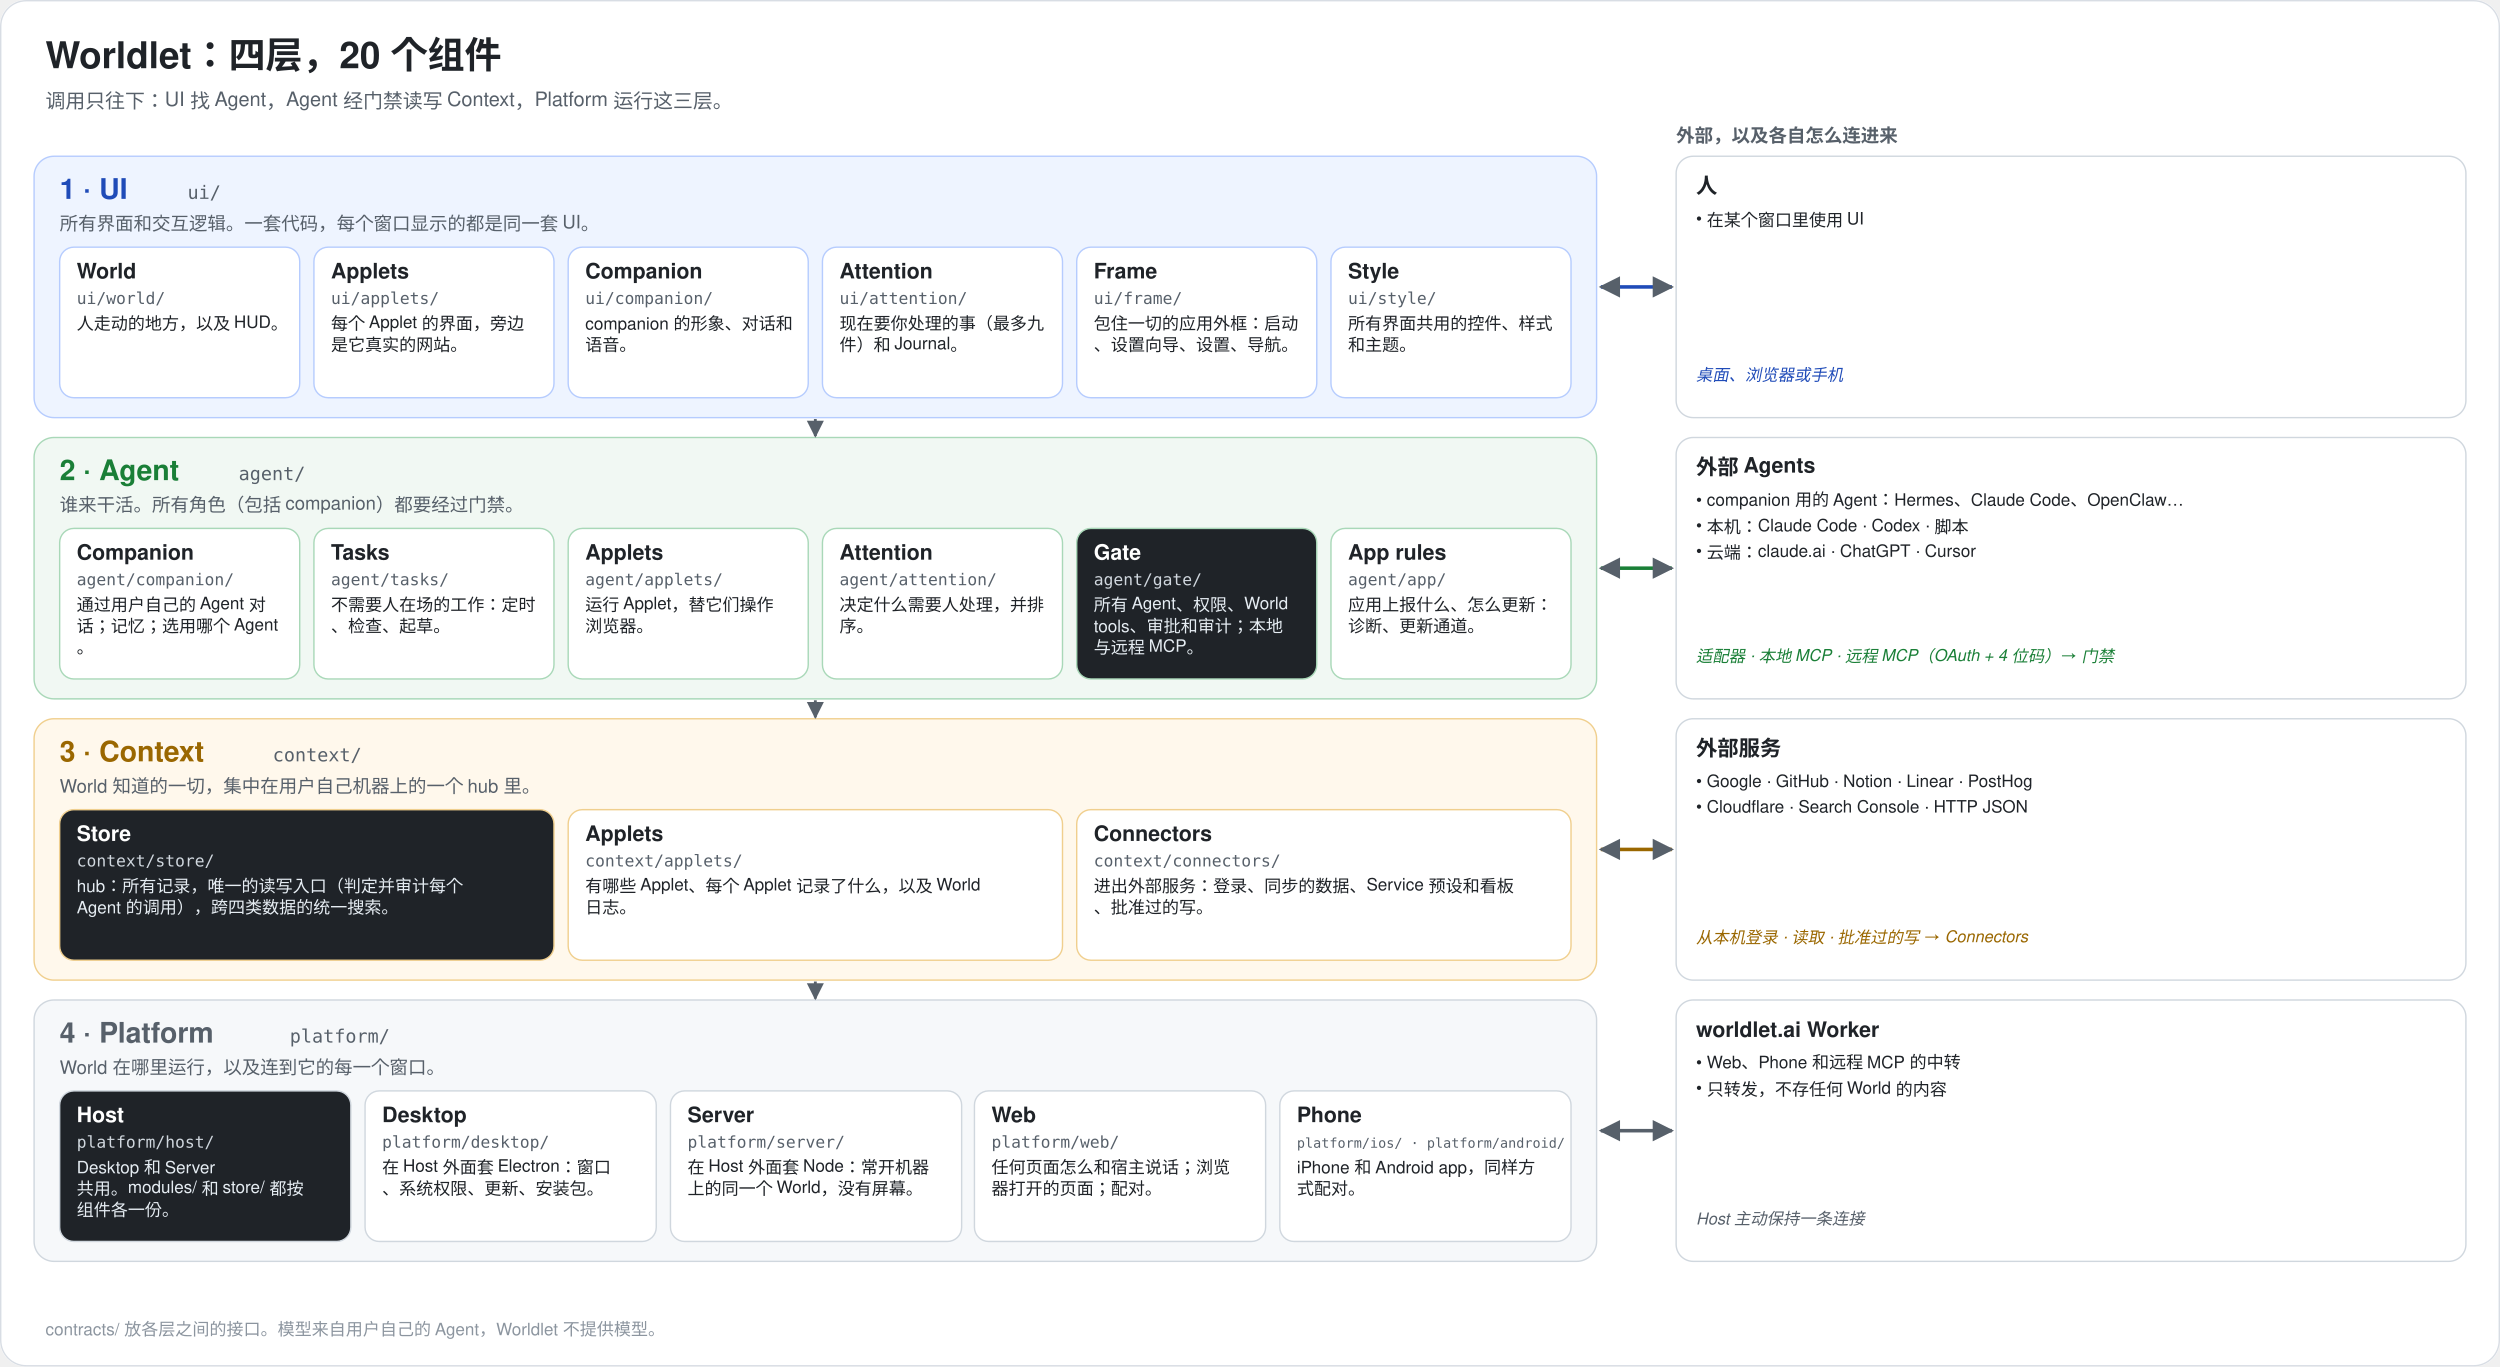
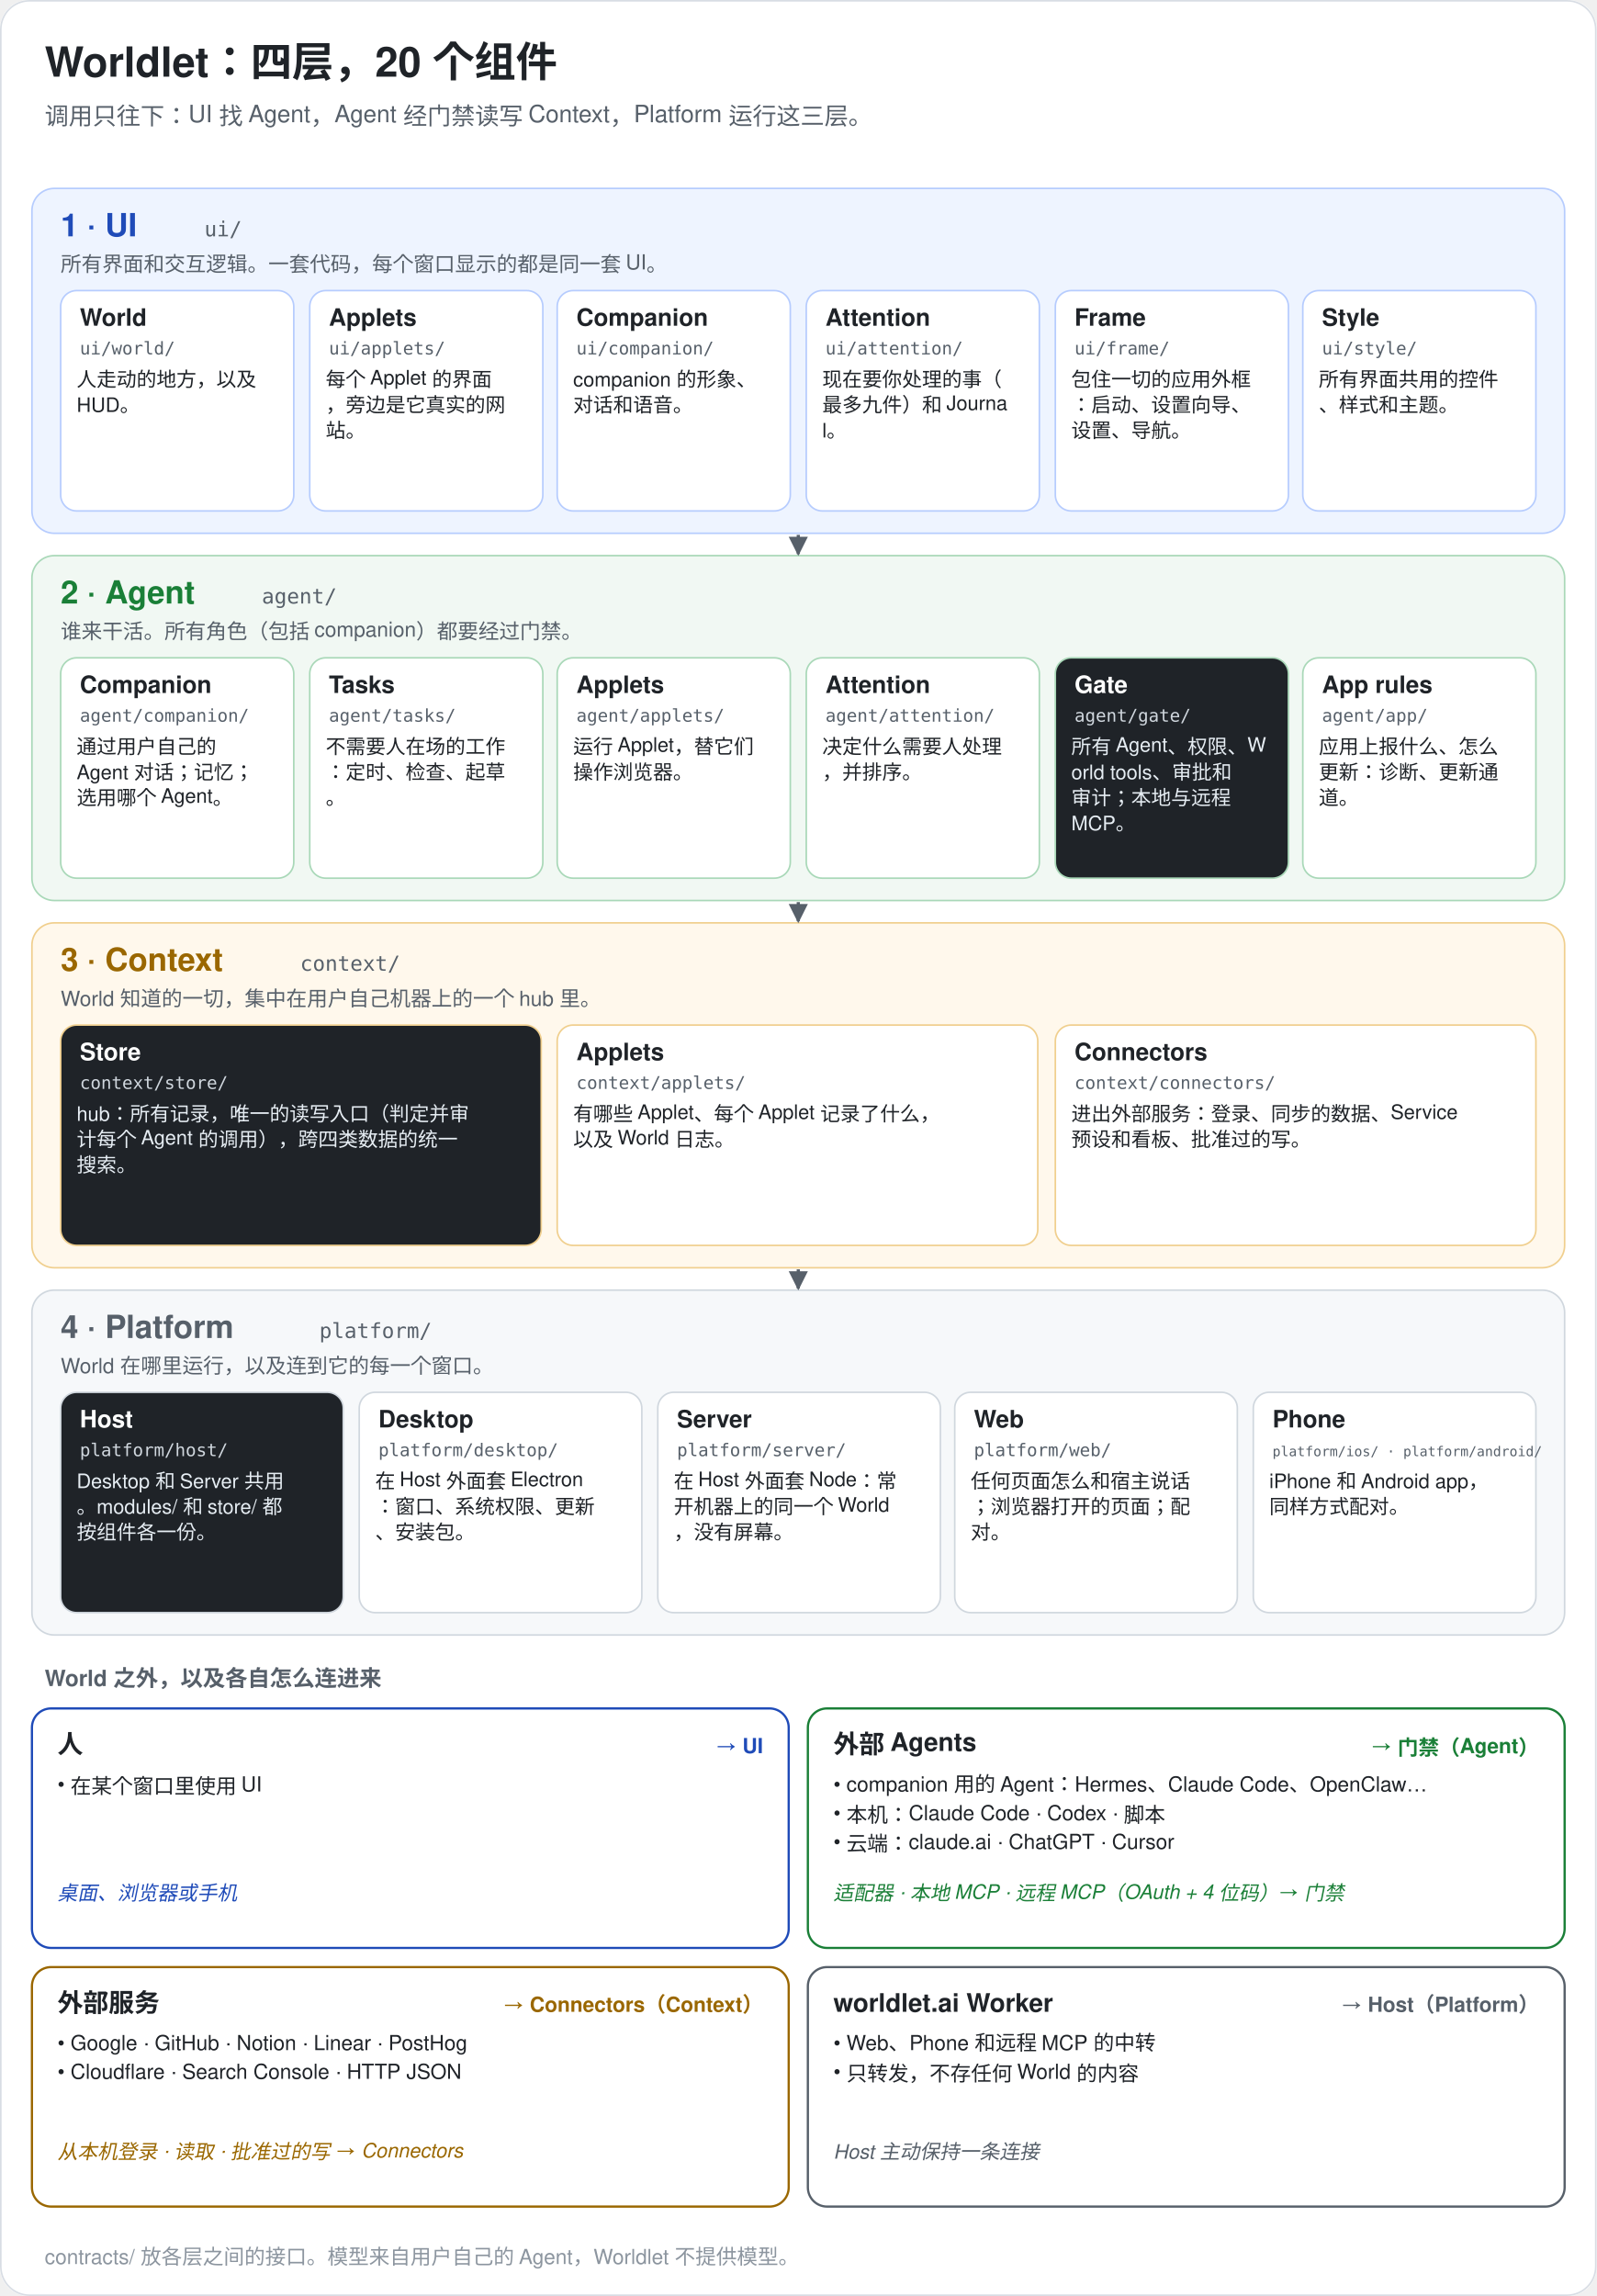
- <svg xmlns="http://www.w3.org/2000/svg" width="1760" height="962" viewBox="0 0 1760 962" font-family="-apple-system, 'Segoe UI', Helvetica, Arial, sans-serif">
+ <svg xmlns="http://www.w3.org/2000/svg" width="1000" height="1438" viewBox="0 0 1000 1438" font-family="-apple-system, 'Segoe UI', Helvetica, Arial, sans-serif">
  <defs>
    <marker id="ar" viewBox="0 0 10 10" refX="9" refY="5" markerWidth="6" markerHeight="6" orient="auto-start-reverse">
      <path d="M0 0L10 5L0 10z" fill="#57606A" />
    </marker>
  </defs>
-   <rect width="1760" height="962" rx="18" fill="#FFFFFF" />
-   <rect x="0.5" y="0.5" width="1759" height="961" rx="18" fill="none" stroke="#D8DDE4" />
-   <text x="32" y="48" font-size="26" font-weight="700" fill="#1F2328">Worldlet：四层，20 个组件</text>
-   <text x="32" y="76" font-size="14" fill="#57606A">调用只往下：UI 找 Agent，Agent 经门禁读写 Context，Platform 运行这三层。</text>
-   <rect x="24" y="110" width="1100" height="184" rx="14" fill="#EEF4FF" stroke="#B6CCFE" />
-   <text x="42" y="140" font-size="20" font-weight="800" fill="#1F4BB8">1 · UI</text>
-   <text x="132" y="140" font-size="13" font-family="ui-monospace, Menlo, monospace" fill="#57606A">ui/</text>
-   <text x="42" y="162" font-size="13" fill="#57606A">所有界面和交互逻辑。一套代码，每个窗口显示的都是同一套 UI。</text>
-   <rect x="42" y="174" width="169" height="106" rx="10" fill="#FFFFFF" stroke="#B6CCFE" />
-   <text x="54" y="196" font-size="15" font-weight="700" fill="#1F2328">World</text>
-   <text x="54" y="214" font-size="11.5" font-family="ui-monospace, Menlo, monospace" fill="#57606A">ui/world/</text>
-   <text x="54" y="232" font-size="12" fill="#1F2328">人走动的地方，以及 HUD。</text>
-   <rect x="221" y="174" width="169" height="106" rx="10" fill="#FFFFFF" stroke="#B6CCFE" />
-   <text x="233" y="196" font-size="15" font-weight="700" fill="#1F2328">Applets</text>
-   <text x="233" y="214" font-size="11.5" font-family="ui-monospace, Menlo, monospace" fill="#57606A">ui/applets/</text>
-   <text x="233" y="232" font-size="12" fill="#1F2328">每个 Applet 的界面，旁边</text>
-   <text x="233" y="247" font-size="12" fill="#1F2328">是它真实的网站。</text>
-   <rect x="400" y="174" width="169" height="106" rx="10" fill="#FFFFFF" stroke="#B6CCFE" />
-   <text x="412" y="196" font-size="15" font-weight="700" fill="#1F2328">Companion</text>
-   <text x="412" y="214" font-size="11.5" font-family="ui-monospace, Menlo, monospace" fill="#57606A">ui/companion/</text>
-   <text x="412" y="232" font-size="12" fill="#1F2328">companion 的形象、对话和</text>
-   <text x="412" y="247" font-size="12" fill="#1F2328">语音。</text>
-   <rect x="579" y="174" width="169" height="106" rx="10" fill="#FFFFFF" stroke="#B6CCFE" />
-   <text x="591" y="196" font-size="15" font-weight="700" fill="#1F2328">Attention</text>
-   <text x="591" y="214" font-size="11.5" font-family="ui-monospace, Menlo, monospace" fill="#57606A">ui/attention/</text>
-   <text x="591" y="232" font-size="12" fill="#1F2328">现在要你处理的事（最多九</text>
-   <text x="591" y="247" font-size="12" fill="#1F2328">件）和 Journal。</text>
-   <rect x="758" y="174" width="169" height="106" rx="10" fill="#FFFFFF" stroke="#B6CCFE" />
-   <text x="770" y="196" font-size="15" font-weight="700" fill="#1F2328">Frame</text>
-   <text x="770" y="214" font-size="11.5" font-family="ui-monospace, Menlo, monospace" fill="#57606A">ui/frame/</text>
-   <text x="770" y="232" font-size="12" fill="#1F2328">包住一切的应用外框：启动</text>
-   <text x="770" y="247" font-size="12" fill="#1F2328">、设置向导、设置、导航。</text>
-   <rect x="937" y="174" width="169" height="106" rx="10" fill="#FFFFFF" stroke="#B6CCFE" />
-   <text x="949" y="196" font-size="15" font-weight="700" fill="#1F2328">Style</text>
-   <text x="949" y="214" font-size="11.5" font-family="ui-monospace, Menlo, monospace" fill="#57606A">ui/style/</text>
-   <text x="949" y="232" font-size="12" fill="#1F2328">所有界面共用的控件、样式</text>
-   <text x="949" y="247" font-size="12" fill="#1F2328">和主题。</text>
-   <rect x="24" y="308" width="1100" height="184" rx="14" fill="#F1F8F3" stroke="#A9D8B8" />
-   <text x="42" y="338" font-size="20" font-weight="800" fill="#1A7F37">2 · Agent</text>
-   <text x="168" y="338" font-size="13" font-family="ui-monospace, Menlo, monospace" fill="#57606A">agent/</text>
-   <text x="42" y="360" font-size="13" fill="#57606A">谁来干活。所有角色（包括 companion）都要经过门禁。</text>
-   <rect x="42" y="372" width="169" height="106" rx="10" fill="#FFFFFF" stroke="#A9D8B8" />
-   <text x="54" y="394" font-size="15" font-weight="700" fill="#1F2328">Companion</text>
-   <text x="54" y="412" font-size="11.5" font-family="ui-monospace, Menlo, monospace" fill="#57606A">agent/companion/</text>
-   <text x="54" y="430" font-size="12" fill="#1F2328">通过用户自己的 Agent 对</text>
-   <text x="54" y="445" font-size="12" fill="#1F2328">话；记忆；选用哪个 Agent</text>
-   <text x="54" y="460" font-size="12" fill="#1F2328">。</text>
-   <rect x="221" y="372" width="169" height="106" rx="10" fill="#FFFFFF" stroke="#A9D8B8" />
-   <text x="233" y="394" font-size="15" font-weight="700" fill="#1F2328">Tasks</text>
-   <text x="233" y="412" font-size="11.5" font-family="ui-monospace, Menlo, monospace" fill="#57606A">agent/tasks/</text>
-   <text x="233" y="430" font-size="12" fill="#1F2328">不需要人在场的工作：定时</text>
-   <text x="233" y="445" font-size="12" fill="#1F2328">、检查、起草。</text>
-   <rect x="400" y="372" width="169" height="106" rx="10" fill="#FFFFFF" stroke="#A9D8B8" />
-   <text x="412" y="394" font-size="15" font-weight="700" fill="#1F2328">Applets</text>
-   <text x="412" y="412" font-size="11.5" font-family="ui-monospace, Menlo, monospace" fill="#57606A">agent/applets/</text>
-   <text x="412" y="430" font-size="12" fill="#1F2328">运行 Applet，替它们操作</text>
-   <text x="412" y="445" font-size="12" fill="#1F2328">浏览器。</text>
-   <rect x="579" y="372" width="169" height="106" rx="10" fill="#FFFFFF" stroke="#A9D8B8" />
-   <text x="591" y="394" font-size="15" font-weight="700" fill="#1F2328">Attention</text>
-   <text x="591" y="412" font-size="11.5" font-family="ui-monospace, Menlo, monospace" fill="#57606A">agent/attention/</text>
-   <text x="591" y="430" font-size="12" fill="#1F2328">决定什么需要人处理，并排</text>
-   <text x="591" y="445" font-size="12" fill="#1F2328">序。</text>
-   <rect x="758" y="372" width="169" height="106" rx="10" fill="#1F2328" stroke="#A9D8B8" />
-   <text x="770" y="394" font-size="15" font-weight="700" fill="#FFFFFF">Gate</text>
-   <text x="770" y="412" font-size="11.5" font-family="ui-monospace, Menlo, monospace" fill="#D0D7DE">agent/gate/</text>
-   <text x="770" y="430" font-size="12" fill="#E6EDF3">所有 Agent、权限、World</text>
-   <text x="770" y="445" font-size="12" fill="#E6EDF3">tools、审批和审计；本地</text>
-   <text x="770" y="460" font-size="12" fill="#E6EDF3">与远程 MCP。</text>
-   <rect x="937" y="372" width="169" height="106" rx="10" fill="#FFFFFF" stroke="#A9D8B8" />
-   <text x="949" y="394" font-size="15" font-weight="700" fill="#1F2328">App rules</text>
-   <text x="949" y="412" font-size="11.5" font-family="ui-monospace, Menlo, monospace" fill="#57606A">agent/app/</text>
-   <text x="949" y="430" font-size="12" fill="#1F2328">应用上报什么、怎么更新：</text>
-   <text x="949" y="445" font-size="12" fill="#1F2328">诊断、更新通道。</text>
-   <rect x="24" y="506" width="1100" height="184" rx="14" fill="#FFF8EC" stroke="#F0CF8E" />
-   <text x="42" y="536" font-size="20" font-weight="800" fill="#9A6700">3 · Context</text>
-   <text x="192" y="536" font-size="13" font-family="ui-monospace, Menlo, monospace" fill="#57606A">context/</text>
-   <text x="42" y="558" font-size="13" fill="#57606A">World 知道的一切，集中在用户自己机器上的一个 hub 里。</text>
-   <rect x="42" y="570" width="348" height="106" rx="10" fill="#1F2328" stroke="#F0CF8E" />
-   <text x="54" y="592" font-size="15" font-weight="700" fill="#FFFFFF">Store</text>
-   <text x="54" y="610" font-size="11.5" font-family="ui-monospace, Menlo, monospace" fill="#D0D7DE">context/store/</text>
-   <text x="54" y="628" font-size="12" fill="#E6EDF3">hub：所有记录，唯一的读写入口（判定并审计每个</text>
-   <text x="54" y="643" font-size="12" fill="#E6EDF3">Agent 的调用），跨四类数据的统一搜索。</text>
-   <rect x="400" y="570" width="348" height="106" rx="10" fill="#FFFFFF" stroke="#F0CF8E" />
-   <text x="412" y="592" font-size="15" font-weight="700" fill="#1F2328">Applets</text>
-   <text x="412" y="610" font-size="11.5" font-family="ui-monospace, Menlo, monospace" fill="#57606A">context/applets/</text>
-   <text x="412" y="628" font-size="12" fill="#1F2328">有哪些 Applet、每个 Applet 记录了什么，以及 World</text>
-   <text x="412" y="643" font-size="12" fill="#1F2328">日志。</text>
-   <rect x="758" y="570" width="348" height="106" rx="10" fill="#FFFFFF" stroke="#F0CF8E" />
-   <text x="770" y="592" font-size="15" font-weight="700" fill="#1F2328">Connectors</text>
-   <text x="770" y="610" font-size="11.5" font-family="ui-monospace, Menlo, monospace" fill="#57606A">context/connectors/</text>
-   <text x="770" y="628" font-size="12" fill="#1F2328">进出外部服务：登录、同步的数据、Service 预设和看板</text>
-   <text x="770" y="643" font-size="12" fill="#1F2328">、批准过的写。</text>
-   <rect x="24" y="704" width="1100" height="184" rx="14" fill="#F6F8FA" stroke="#D0D7DE" />
-   <text x="42" y="734" font-size="20" font-weight="800" fill="#57606A">4 · Platform</text>
-   <text x="204" y="734" font-size="13" font-family="ui-monospace, Menlo, monospace" fill="#57606A">platform/</text>
-   <text x="42" y="756" font-size="13" fill="#57606A">World 在哪里运行，以及连到它的每一个窗口。</text>
-   <rect x="42" y="768" width="205" height="106" rx="10" fill="#1F2328" stroke="#D0D7DE" />
-   <text x="54" y="790" font-size="15" font-weight="700" fill="#FFFFFF">Host</text>
-   <text x="54" y="808" font-size="11.5" font-family="ui-monospace, Menlo, monospace" fill="#D0D7DE">platform/host/</text>
-   <text x="54" y="826" font-size="12" fill="#E6EDF3">Desktop 和 Server</text>
-   <text x="54" y="841" font-size="12" fill="#E6EDF3">共用。modules/ 和 store/ 都按</text>
-   <text x="54" y="856" font-size="12" fill="#E6EDF3">组件各一份。</text>
-   <rect x="257" y="768" width="205" height="106" rx="10" fill="#FFFFFF" stroke="#D0D7DE" />
-   <text x="269" y="790" font-size="15" font-weight="700" fill="#1F2328">Desktop</text>
-   <text x="269" y="808" font-size="11.5" font-family="ui-monospace, Menlo, monospace" fill="#57606A">platform/desktop/</text>
-   <text x="269" y="826" font-size="12" fill="#1F2328">在 Host 外面套 Electron：窗口</text>
-   <text x="269" y="841" font-size="12" fill="#1F2328">、系统权限、更新、安装包。</text>
-   <rect x="472" y="768" width="205" height="106" rx="10" fill="#FFFFFF" stroke="#D0D7DE" />
-   <text x="484" y="790" font-size="15" font-weight="700" fill="#1F2328">Server</text>
-   <text x="484" y="808" font-size="11.5" font-family="ui-monospace, Menlo, monospace" fill="#57606A">platform/server/</text>
-   <text x="484" y="826" font-size="12" fill="#1F2328">在 Host 外面套 Node：常开机器</text>
-   <text x="484" y="841" font-size="12" fill="#1F2328">上的同一个 World，没有屏幕。</text>
-   <rect x="686" y="768" width="205" height="106" rx="10" fill="#FFFFFF" stroke="#D0D7DE" />
-   <text x="698" y="790" font-size="15" font-weight="700" fill="#1F2328">Web</text>
-   <text x="698" y="808" font-size="11.5" font-family="ui-monospace, Menlo, monospace" fill="#57606A">platform/web/</text>
-   <text x="698" y="826" font-size="12" fill="#1F2328">任何页面怎么和宿主说话；浏览</text>
-   <text x="698" y="841" font-size="12" fill="#1F2328">器打开的页面；配对。</text>
-   <rect x="901" y="768" width="205" height="106" rx="10" fill="#FFFFFF" stroke="#D0D7DE" />
-   <text x="913" y="790" font-size="15" font-weight="700" fill="#1F2328">Phone</text>
-   <text x="913" y="808" font-size="9.5" font-family="ui-monospace, Menlo, monospace" fill="#57606A">platform/ios/ · platform/android/</text>
-   <text x="913" y="826" font-size="12" fill="#1F2328">iPhone 和 Android app，同样方</text>
-   <text x="913" y="841" font-size="12" fill="#1F2328">式配对。</text>
-   <line x1="574.0" y1="295" x2="574.0" y2="307" stroke="#57606A" stroke-width="2" marker-end="url(#ar)" />
-   <line x1="574.0" y1="493" x2="574.0" y2="505" stroke="#57606A" stroke-width="2" marker-end="url(#ar)" />
-   <line x1="574.0" y1="691" x2="574.0" y2="703" stroke="#57606A" stroke-width="2" marker-end="url(#ar)" />
-   <text x="1180" y="100" font-size="13" font-weight="700" fill="#57606A">外部，以及各自怎么连进来</text>
-   <rect x="1180" y="110" width="556" height="184" rx="12" fill="#FFFFFF" stroke="#D0D7DE" />
-   <text x="1194" y="136" font-size="15" font-weight="700" fill="#1F2328">人</text>
-   <text x="1194" y="158" font-size="12" fill="#1F2328">• 在某个窗口里使用 UI</text>
-   <text x="1194" y="268" font-size="11.5" font-style="italic" fill="#1F4BB8">桌面、浏览器或手机</text>
-   <line x1="1177" y1="202.0" x2="1127" y2="202.0" stroke="#1F4BB8" stroke-width="2.5" marker-start="url(#ar)" marker-end="url(#ar)" />
-   <rect x="1180" y="308" width="556" height="184" rx="12" fill="#FFFFFF" stroke="#D0D7DE" />
-   <text x="1194" y="334" font-size="15" font-weight="700" fill="#1F2328">外部 Agents</text>
-   <text x="1194" y="356" font-size="12" fill="#1F2328">• companion 用的 Agent：Hermes、Claude Code、OpenClaw…</text>
-   <text x="1194" y="374" font-size="12" fill="#1F2328">• 本机：Claude Code · Codex · 脚本</text>
-   <text x="1194" y="392" font-size="12" fill="#1F2328">• 云端：claude.ai · ChatGPT · Cursor</text>
-   <text x="1194" y="466" font-size="11.5" font-style="italic" fill="#1A7F37">适配器 · 本地 MCP · 远程 MCP（OAuth + 4 位码）→ 门禁</text>
-   <line x1="1177" y1="400.0" x2="1127" y2="400.0" stroke="#1A7F37" stroke-width="2.5" marker-start="url(#ar)" marker-end="url(#ar)" />
-   <rect x="1180" y="506" width="556" height="184" rx="12" fill="#FFFFFF" stroke="#D0D7DE" />
-   <text x="1194" y="532" font-size="15" font-weight="700" fill="#1F2328">外部服务</text>
-   <text x="1194" y="554" font-size="12" fill="#1F2328">• Google · GitHub · Notion · Linear · PostHog</text>
-   <text x="1194" y="572" font-size="12" fill="#1F2328">• Cloudflare · Search Console · HTTP JSON</text>
-   <text x="1194" y="664" font-size="11.5" font-style="italic" fill="#9A6700">从本机登录 · 读取 · 批准过的写 → Connectors</text>
-   <line x1="1177" y1="598.0" x2="1127" y2="598.0" stroke="#9A6700" stroke-width="2.5" marker-start="url(#ar)" marker-end="url(#ar)" />
-   <rect x="1180" y="704" width="556" height="184" rx="12" fill="#FFFFFF" stroke="#D0D7DE" />
-   <text x="1194" y="730" font-size="15" font-weight="700" fill="#1F2328">worldlet.ai Worker</text>
-   <text x="1194" y="752" font-size="12" fill="#1F2328">• Web、Phone 和远程 MCP 的中转</text>
-   <text x="1194" y="770" font-size="12" fill="#1F2328">• 只转发，不存任何 World 的内容</text>
-   <text x="1194" y="862" font-size="11.5" font-style="italic" fill="#57606A">Host 主动保持一条连接</text>
-   <line x1="1177" y1="796.0" x2="1127" y2="796.0" stroke="#57606A" stroke-width="2.5" marker-start="url(#ar)" marker-end="url(#ar)" />
-   <text x="32" y="940" font-size="12" fill="#8C959F">contracts/ 放各层之间的接口。模型来自用户自己的 Agent，Worldlet 不提供模型。</text>
+   <rect width="1000" height="1438" rx="18" fill="#FFFFFF" />
+   <rect x="0.5" y="0.5" width="999" height="1437" rx="18" fill="none" stroke="#D8DDE4" />
+   <text x="28" y="48" font-size="26" font-weight="700" fill="#1F2328">Worldlet：四层，20 个组件</text>
+   <text x="28" y="78" font-size="15" fill="#57606A">调用只往下：UI 找 Agent，Agent 经门禁读写 Context，Platform 运行这三层。</text>
+   <rect x="20" y="118" width="960" height="216" rx="14" fill="#EEF4FF" stroke="#B6CCFE" />
+   <text x="38" y="148" font-size="20" font-weight="800" fill="#1F4BB8">1 · UI</text>
+   <text x="128" y="148" font-size="13" font-family="ui-monospace, Menlo, monospace" fill="#57606A">ui/</text>
+   <text x="38" y="170" font-size="13" fill="#57606A">所有界面和交互逻辑。一套代码，每个窗口显示的都是同一套 UI。</text>
+   <rect x="38" y="182" width="146" height="138" rx="10" fill="#FFFFFF" stroke="#B6CCFE" />
+   <text x="50" y="204" font-size="15" font-weight="700" fill="#1F2328">World</text>
+   <text x="50" y="222" font-size="11" font-family="ui-monospace, Menlo, monospace" fill="#57606A">ui/world/</text>
+   <text x="48" y="242" font-size="12.5" fill="#1F2328">人走动的地方，以及</text>
+   <text x="48" y="258" font-size="12.5" fill="#1F2328">HUD。</text>
+   <rect x="194" y="182" width="146" height="138" rx="10" fill="#FFFFFF" stroke="#B6CCFE" />
+   <text x="206" y="204" font-size="15" font-weight="700" fill="#1F2328">Applets</text>
+   <text x="206" y="222" font-size="11" font-family="ui-monospace, Menlo, monospace" fill="#57606A">ui/applets/</text>
+   <text x="204" y="242" font-size="12.5" fill="#1F2328">每个 Applet 的界面</text>
+   <text x="204" y="258" font-size="12.5" fill="#1F2328">，旁边是它真实的网</text>
+   <text x="204" y="274" font-size="12.5" fill="#1F2328">站。</text>
+   <rect x="349" y="182" width="146" height="138" rx="10" fill="#FFFFFF" stroke="#B6CCFE" />
+   <text x="361" y="204" font-size="15" font-weight="700" fill="#1F2328">Companion</text>
+   <text x="361" y="222" font-size="11" font-family="ui-monospace, Menlo, monospace" fill="#57606A">ui/companion/</text>
+   <text x="359" y="242" font-size="12.5" fill="#1F2328">companion 的形象、</text>
+   <text x="359" y="258" font-size="12.5" fill="#1F2328">对话和语音。</text>
+   <rect x="505" y="182" width="146" height="138" rx="10" fill="#FFFFFF" stroke="#B6CCFE" />
+   <text x="517" y="204" font-size="15" font-weight="700" fill="#1F2328">Attention</text>
+   <text x="517" y="222" font-size="11" font-family="ui-monospace, Menlo, monospace" fill="#57606A">ui/attention/</text>
+   <text x="515" y="242" font-size="12.5" fill="#1F2328">现在要你处理的事（</text>
+   <text x="515" y="258" font-size="12.5" fill="#1F2328">最多九件）和 Journa</text>
+   <text x="515" y="274" font-size="12.5" fill="#1F2328">l。</text>
+   <rect x="661" y="182" width="146" height="138" rx="10" fill="#FFFFFF" stroke="#B6CCFE" />
+   <text x="673" y="204" font-size="15" font-weight="700" fill="#1F2328">Frame</text>
+   <text x="673" y="222" font-size="11" font-family="ui-monospace, Menlo, monospace" fill="#57606A">ui/frame/</text>
+   <text x="671" y="242" font-size="12.5" fill="#1F2328">包住一切的应用外框</text>
+   <text x="671" y="258" font-size="12.5" fill="#1F2328">：启动、设置向导、</text>
+   <text x="671" y="274" font-size="12.5" fill="#1F2328">设置、导航。</text>
+   <rect x="816" y="182" width="146" height="138" rx="10" fill="#FFFFFF" stroke="#B6CCFE" />
+   <text x="828" y="204" font-size="15" font-weight="700" fill="#1F2328">Style</text>
+   <text x="828" y="222" font-size="11" font-family="ui-monospace, Menlo, monospace" fill="#57606A">ui/style/</text>
+   <text x="826" y="242" font-size="12.5" fill="#1F2328">所有界面共用的控件</text>
+   <text x="826" y="258" font-size="12.5" fill="#1F2328">、样式和主题。</text>
+   <rect x="20" y="348" width="960" height="216" rx="14" fill="#F1F8F3" stroke="#A9D8B8" />
+   <text x="38" y="378" font-size="20" font-weight="800" fill="#1A7F37">2 · Agent</text>
+   <text x="164" y="378" font-size="13" font-family="ui-monospace, Menlo, monospace" fill="#57606A">agent/</text>
+   <text x="38" y="400" font-size="13" fill="#57606A">谁来干活。所有角色（包括 companion）都要经过门禁。</text>
+   <rect x="38" y="412" width="146" height="138" rx="10" fill="#FFFFFF" stroke="#A9D8B8" />
+   <text x="50" y="434" font-size="15" font-weight="700" fill="#1F2328">Companion</text>
+   <text x="50" y="452" font-size="11" font-family="ui-monospace, Menlo, monospace" fill="#57606A">agent/companion/</text>
+   <text x="48" y="472" font-size="12.5" fill="#1F2328">通过用户自己的</text>
+   <text x="48" y="488" font-size="12.5" fill="#1F2328">Agent 对话；记忆；</text>
+   <text x="48" y="504" font-size="12.5" fill="#1F2328">选用哪个 Agent。</text>
+   <rect x="194" y="412" width="146" height="138" rx="10" fill="#FFFFFF" stroke="#A9D8B8" />
+   <text x="206" y="434" font-size="15" font-weight="700" fill="#1F2328">Tasks</text>
+   <text x="206" y="452" font-size="11" font-family="ui-monospace, Menlo, monospace" fill="#57606A">agent/tasks/</text>
+   <text x="204" y="472" font-size="12.5" fill="#1F2328">不需要人在场的工作</text>
+   <text x="204" y="488" font-size="12.5" fill="#1F2328">：定时、检查、起草</text>
+   <text x="204" y="504" font-size="12.5" fill="#1F2328">。</text>
+   <rect x="349" y="412" width="146" height="138" rx="10" fill="#FFFFFF" stroke="#A9D8B8" />
+   <text x="361" y="434" font-size="15" font-weight="700" fill="#1F2328">Applets</text>
+   <text x="361" y="452" font-size="11" font-family="ui-monospace, Menlo, monospace" fill="#57606A">agent/applets/</text>
+   <text x="359" y="472" font-size="12.5" fill="#1F2328">运行 Applet，替它们</text>
+   <text x="359" y="488" font-size="12.5" fill="#1F2328">操作浏览器。</text>
+   <rect x="505" y="412" width="146" height="138" rx="10" fill="#FFFFFF" stroke="#A9D8B8" />
+   <text x="517" y="434" font-size="15" font-weight="700" fill="#1F2328">Attention</text>
+   <text x="517" y="452" font-size="11" font-family="ui-monospace, Menlo, monospace" fill="#57606A">agent/attention/</text>
+   <text x="515" y="472" font-size="12.5" fill="#1F2328">决定什么需要人处理</text>
+   <text x="515" y="488" font-size="12.5" fill="#1F2328">，并排序。</text>
+   <rect x="661" y="412" width="146" height="138" rx="10" fill="#1F2328" stroke="#A9D8B8" />
+   <text x="673" y="434" font-size="15" font-weight="700" fill="#FFFFFF">Gate</text>
+   <text x="673" y="452" font-size="11" font-family="ui-monospace, Menlo, monospace" fill="#D0D7DE">agent/gate/</text>
+   <text x="671" y="472" font-size="12.5" fill="#E6EDF3">所有 Agent、权限、W</text>
+   <text x="671" y="488" font-size="12.5" fill="#E6EDF3">orld tools、审批和</text>
+   <text x="671" y="504" font-size="12.5" fill="#E6EDF3">审计；本地与远程</text>
+   <text x="671" y="520" font-size="12.5" fill="#E6EDF3">MCP。</text>
+   <rect x="816" y="412" width="146" height="138" rx="10" fill="#FFFFFF" stroke="#A9D8B8" />
+   <text x="828" y="434" font-size="15" font-weight="700" fill="#1F2328">App rules</text>
+   <text x="828" y="452" font-size="11" font-family="ui-monospace, Menlo, monospace" fill="#57606A">agent/app/</text>
+   <text x="826" y="472" font-size="12.5" fill="#1F2328">应用上报什么、怎么</text>
+   <text x="826" y="488" font-size="12.5" fill="#1F2328">更新：诊断、更新通</text>
+   <text x="826" y="504" font-size="12.5" fill="#1F2328">道。</text>
+   <rect x="20" y="578" width="960" height="216" rx="14" fill="#FFF8EC" stroke="#F0CF8E" />
+   <text x="38" y="608" font-size="20" font-weight="800" fill="#9A6700">3 · Context</text>
+   <text x="188" y="608" font-size="13" font-family="ui-monospace, Menlo, monospace" fill="#57606A">context/</text>
+   <text x="38" y="630" font-size="13" fill="#57606A">World 知道的一切，集中在用户自己机器上的一个 hub 里。</text>
+   <rect x="38" y="642" width="301" height="138" rx="10" fill="#1F2328" stroke="#F0CF8E" />
+   <text x="50" y="664" font-size="15" font-weight="700" fill="#FFFFFF">Store</text>
+   <text x="50" y="682" font-size="11" font-family="ui-monospace, Menlo, monospace" fill="#D0D7DE">context/store/</text>
+   <text x="48" y="702" font-size="12.5" fill="#E6EDF3">hub：所有记录，唯一的读写入口（判定并审</text>
+   <text x="48" y="718" font-size="12.5" fill="#E6EDF3">计每个 Agent 的调用），跨四类数据的统一</text>
+   <text x="48" y="734" font-size="12.5" fill="#E6EDF3">搜索。</text>
+   <rect x="349" y="642" width="301" height="138" rx="10" fill="#FFFFFF" stroke="#F0CF8E" />
+   <text x="361" y="664" font-size="15" font-weight="700" fill="#1F2328">Applets</text>
+   <text x="361" y="682" font-size="11" font-family="ui-monospace, Menlo, monospace" fill="#57606A">context/applets/</text>
+   <text x="359" y="702" font-size="12.5" fill="#1F2328">有哪些 Applet、每个 Applet 记录了什么，</text>
+   <text x="359" y="718" font-size="12.5" fill="#1F2328">以及 World 日志。</text>
+   <rect x="661" y="642" width="301" height="138" rx="10" fill="#FFFFFF" stroke="#F0CF8E" />
+   <text x="673" y="664" font-size="15" font-weight="700" fill="#1F2328">Connectors</text>
+   <text x="673" y="682" font-size="11" font-family="ui-monospace, Menlo, monospace" fill="#57606A">context/connectors/</text>
+   <text x="671" y="702" font-size="12.5" fill="#1F2328">进出外部服务：登录、同步的数据、Service</text>
+   <text x="671" y="718" font-size="12.5" fill="#1F2328">预设和看板、批准过的写。</text>
+   <rect x="20" y="808" width="960" height="216" rx="14" fill="#F6F8FA" stroke="#D0D7DE" />
+   <text x="38" y="838" font-size="20" font-weight="800" fill="#57606A">4 · Platform</text>
+   <text x="200" y="838" font-size="13" font-family="ui-monospace, Menlo, monospace" fill="#57606A">platform/</text>
+   <text x="38" y="860" font-size="13" fill="#57606A">World 在哪里运行，以及连到它的每一个窗口。</text>
+   <rect x="38" y="872" width="177" height="138" rx="10" fill="#1F2328" stroke="#D0D7DE" />
+   <text x="50" y="894" font-size="15" font-weight="700" fill="#FFFFFF">Host</text>
+   <text x="50" y="912" font-size="11" font-family="ui-monospace, Menlo, monospace" fill="#D0D7DE">platform/host/</text>
+   <text x="48" y="932" font-size="12.5" fill="#E6EDF3">Desktop 和 Server 共用</text>
+   <text x="48" y="948" font-size="12.5" fill="#E6EDF3">。modules/ 和 store/ 都</text>
+   <text x="48" y="964" font-size="12.5" fill="#E6EDF3">按组件各一份。</text>
+   <rect x="225" y="872" width="177" height="138" rx="10" fill="#FFFFFF" stroke="#D0D7DE" />
+   <text x="237" y="894" font-size="15" font-weight="700" fill="#1F2328">Desktop</text>
+   <text x="237" y="912" font-size="11" font-family="ui-monospace, Menlo, monospace" fill="#57606A">platform/desktop/</text>
+   <text x="235" y="932" font-size="12.5" fill="#1F2328">在 Host 外面套 Electron</text>
+   <text x="235" y="948" font-size="12.5" fill="#1F2328">：窗口、系统权限、更新</text>
+   <text x="235" y="964" font-size="12.5" fill="#1F2328">、安装包。</text>
+   <rect x="412" y="872" width="177" height="138" rx="10" fill="#FFFFFF" stroke="#D0D7DE" />
+   <text x="424" y="894" font-size="15" font-weight="700" fill="#1F2328">Server</text>
+   <text x="424" y="912" font-size="11" font-family="ui-monospace, Menlo, monospace" fill="#57606A">platform/server/</text>
+   <text x="422" y="932" font-size="12.5" fill="#1F2328">在 Host 外面套 Node：常</text>
+   <text x="422" y="948" font-size="12.5" fill="#1F2328">开机器上的同一个 World</text>
+   <text x="422" y="964" font-size="12.5" fill="#1F2328">，没有屏幕。</text>
+   <rect x="598" y="872" width="177" height="138" rx="10" fill="#FFFFFF" stroke="#D0D7DE" />
+   <text x="610" y="894" font-size="15" font-weight="700" fill="#1F2328">Web</text>
+   <text x="610" y="912" font-size="11" font-family="ui-monospace, Menlo, monospace" fill="#57606A">platform/web/</text>
+   <text x="608" y="932" font-size="12.5" fill="#1F2328">任何页面怎么和宿主说话</text>
+   <text x="608" y="948" font-size="12.5" fill="#1F2328">；浏览器打开的页面；配</text>
+   <text x="608" y="964" font-size="12.5" fill="#1F2328">对。</text>
+   <rect x="785" y="872" width="177" height="138" rx="10" fill="#FFFFFF" stroke="#D0D7DE" />
+   <text x="797" y="894" font-size="15" font-weight="700" fill="#1F2328">Phone</text>
+   <text x="797" y="912" font-size="8.5" font-family="ui-monospace, Menlo, monospace" fill="#57606A">platform/ios/ · platform/android/</text>
+   <text x="795" y="932" font-size="12.5" fill="#1F2328">iPhone 和 Android app，</text>
+   <text x="795" y="948" font-size="12.5" fill="#1F2328">同样方式配对。</text>
+   <line x1="500.0" y1="335" x2="500.0" y2="347" stroke="#57606A" stroke-width="2" marker-end="url(#ar)" />
+   <line x1="500.0" y1="565" x2="500.0" y2="577" stroke="#57606A" stroke-width="2" marker-end="url(#ar)" />
+   <line x1="500.0" y1="795" x2="500.0" y2="807" stroke="#57606A" stroke-width="2" marker-end="url(#ar)" />
+   <text x="28" y="1056" font-size="14" font-weight="700" fill="#57606A">World 之外，以及各自怎么连进来</text>
+   <rect x="20" y="1070" width="474" height="150" rx="12" fill="#FFFFFF" stroke="#1F4BB8" stroke-width="1.4" />
+   <text x="36" y="1098" font-size="16" font-weight="700" fill="#1F2328">人</text>
+   <text x="478" y="1098" font-size="13" font-weight="700" text-anchor="end" fill="#1F4BB8">→ UI</text>
+   <text x="36" y="1122" font-size="13" fill="#1F2328">• 在某个窗口里使用 UI</text>
+   <text x="36" y="1190" font-size="12.5" font-style="italic" fill="#1F4BB8">桌面、浏览器或手机</text>
+   <rect x="506" y="1070" width="474" height="150" rx="12" fill="#FFFFFF" stroke="#1A7F37" stroke-width="1.4" />
+   <text x="522" y="1098" font-size="16" font-weight="700" fill="#1F2328">外部 Agents</text>
+   <text x="964" y="1098" font-size="13" font-weight="700" text-anchor="end" fill="#1A7F37">→ 门禁（Agent）</text>
+   <text x="522" y="1122" font-size="13" fill="#1F2328">• companion 用的 Agent：Hermes、Claude Code、OpenClaw…</text>
+   <text x="522" y="1140" font-size="13" fill="#1F2328">• 本机：Claude Code · Codex · 脚本</text>
+   <text x="522" y="1158" font-size="13" fill="#1F2328">• 云端：claude.ai · ChatGPT · Cursor</text>
+   <text x="522" y="1190" font-size="12.5" font-style="italic" fill="#1A7F37">适配器 · 本地 MCP · 远程 MCP（OAuth + 4 位码）→ 门禁</text>
+   <rect x="20" y="1232" width="474" height="150" rx="12" fill="#FFFFFF" stroke="#9A6700" stroke-width="1.4" />
+   <text x="36" y="1260" font-size="16" font-weight="700" fill="#1F2328">外部服务</text>
+   <text x="478" y="1260" font-size="13" font-weight="700" text-anchor="end" fill="#9A6700">→ Connectors（Context）</text>
+   <text x="36" y="1284" font-size="13" fill="#1F2328">• Google · GitHub · Notion · Linear · PostHog</text>
+   <text x="36" y="1302" font-size="13" fill="#1F2328">• Cloudflare · Search Console · HTTP JSON</text>
+   <text x="36" y="1352" font-size="12.5" font-style="italic" fill="#9A6700">从本机登录 · 读取 · 批准过的写 → Connectors</text>
+   <rect x="506" y="1232" width="474" height="150" rx="12" fill="#FFFFFF" stroke="#57606A" stroke-width="1.4" />
+   <text x="522" y="1260" font-size="16" font-weight="700" fill="#1F2328">worldlet.ai Worker</text>
+   <text x="964" y="1260" font-size="13" font-weight="700" text-anchor="end" fill="#57606A">→ Host（Platform）</text>
+   <text x="522" y="1284" font-size="13" fill="#1F2328">• Web、Phone 和远程 MCP 的中转</text>
+   <text x="522" y="1302" font-size="13" fill="#1F2328">• 只转发，不存任何 World 的内容</text>
+   <text x="522" y="1352" font-size="12.5" font-style="italic" fill="#57606A">Host 主动保持一条连接</text>
+   <text x="28" y="1418" font-size="13" fill="#8C959F">contracts/ 放各层之间的接口。模型来自用户自己的 Agent，Worldlet 不提供模型。</text>
</svg>
